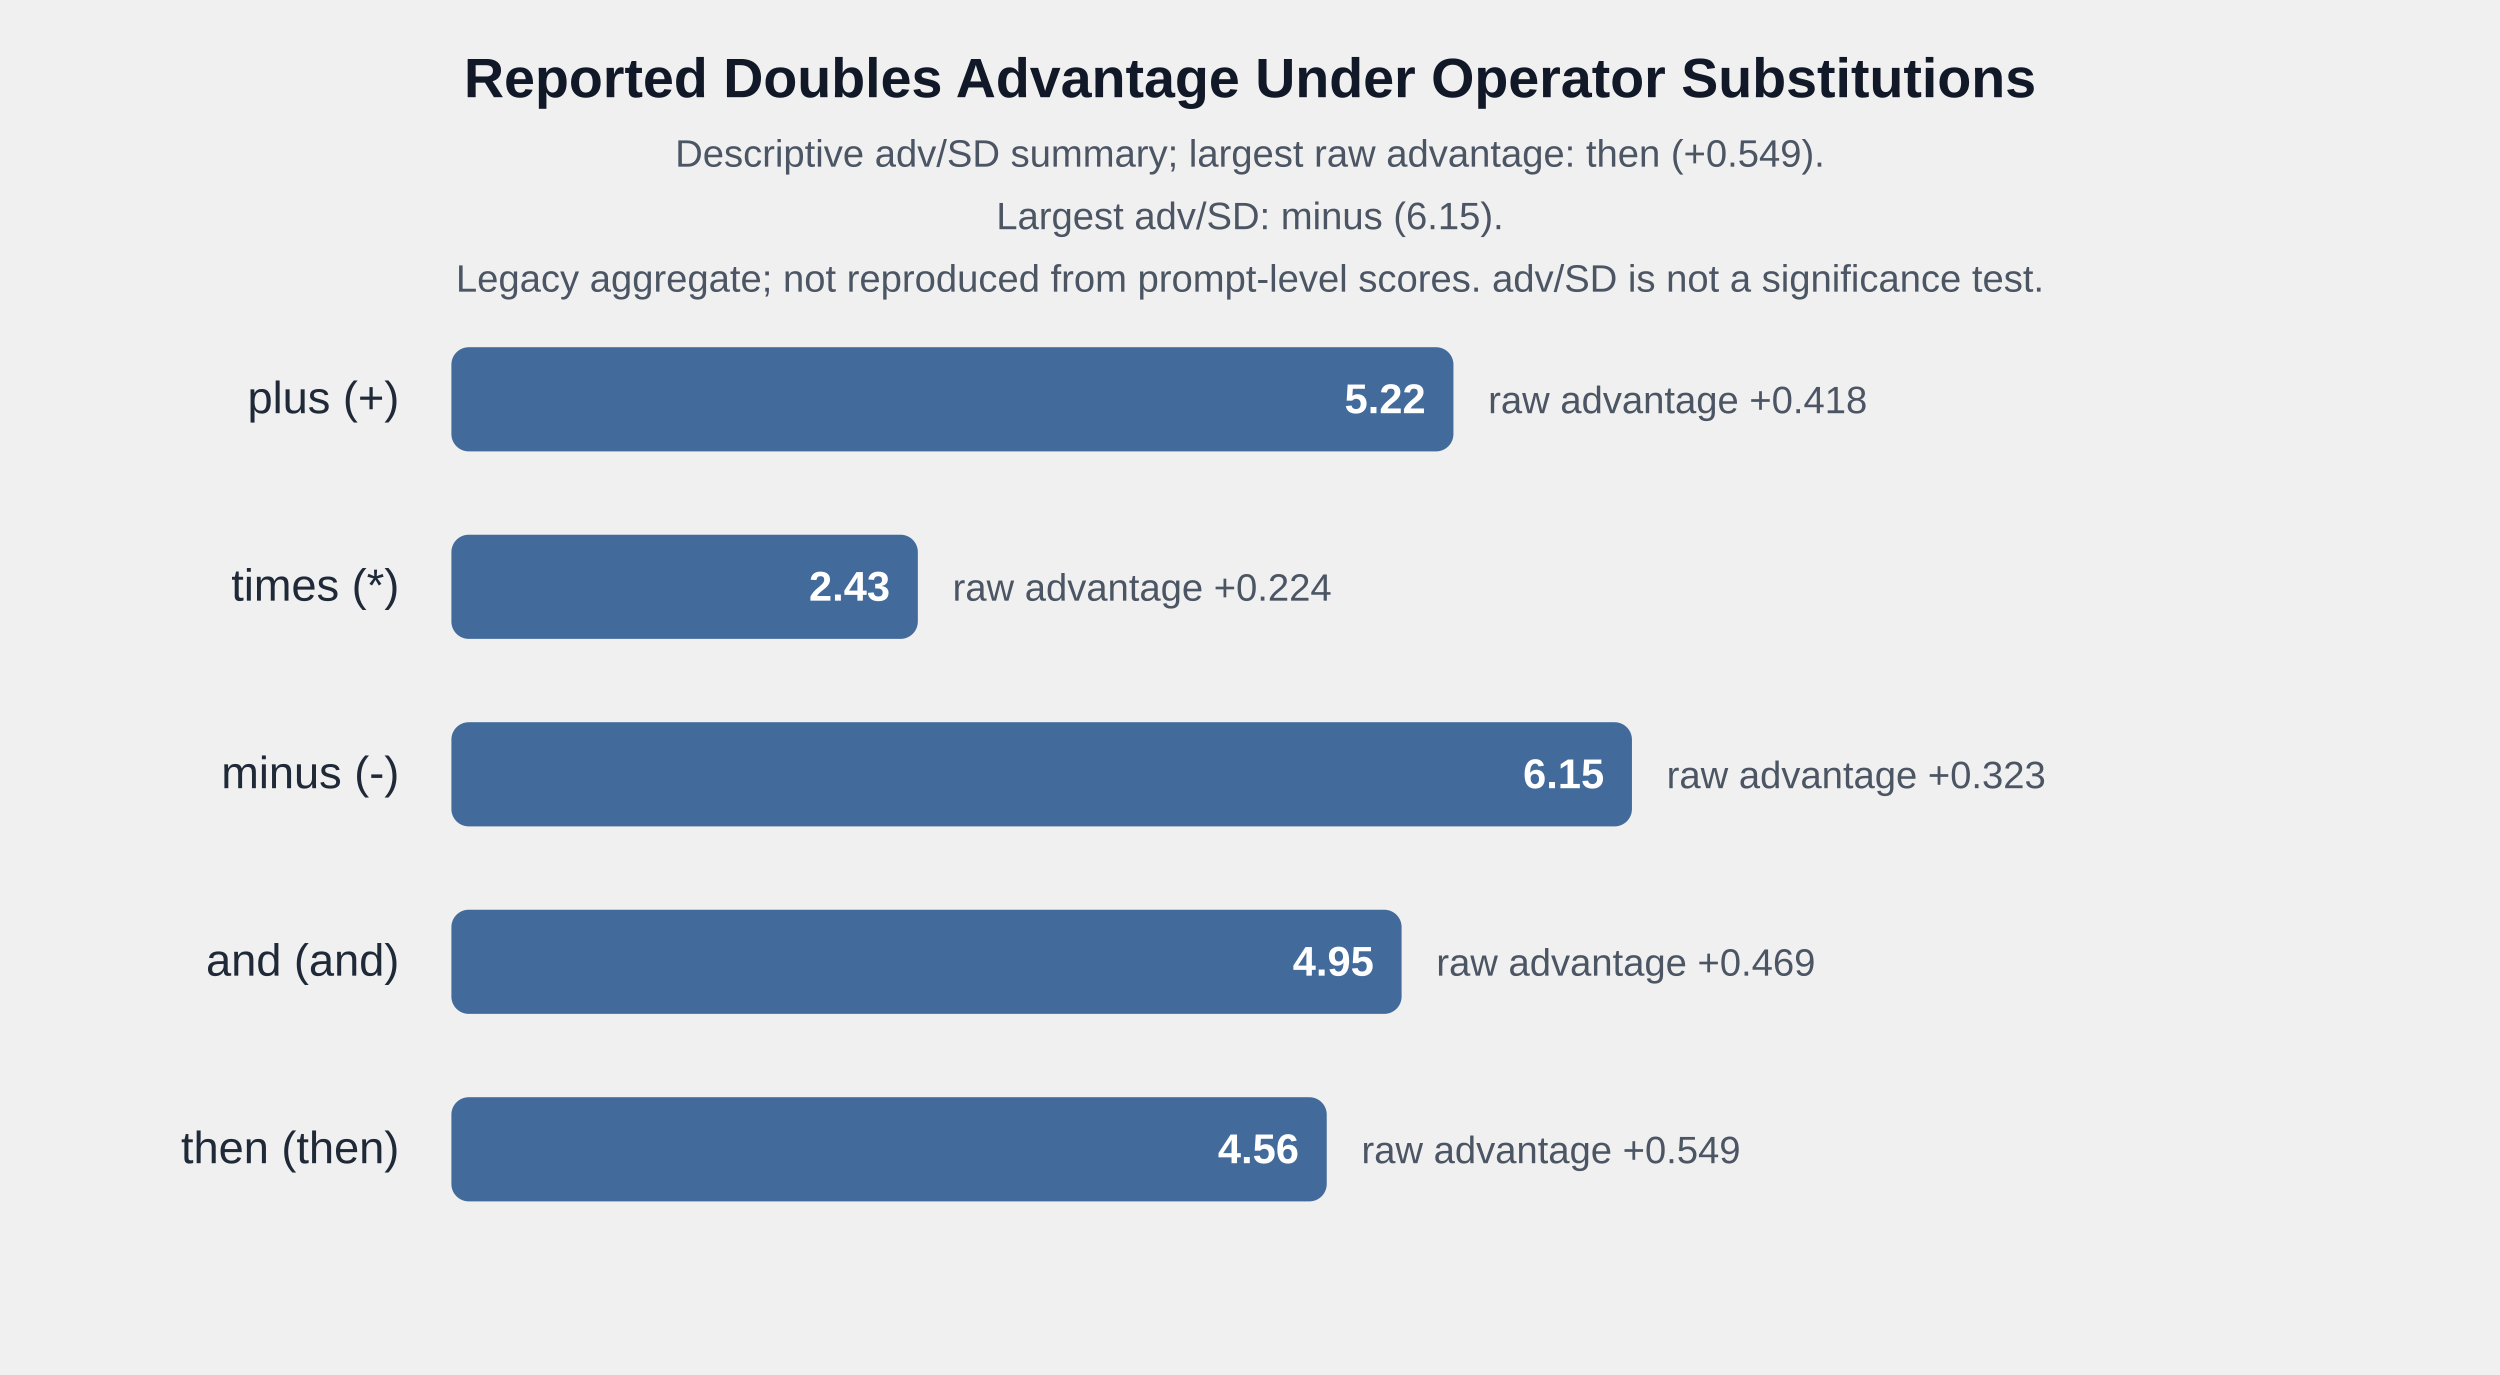
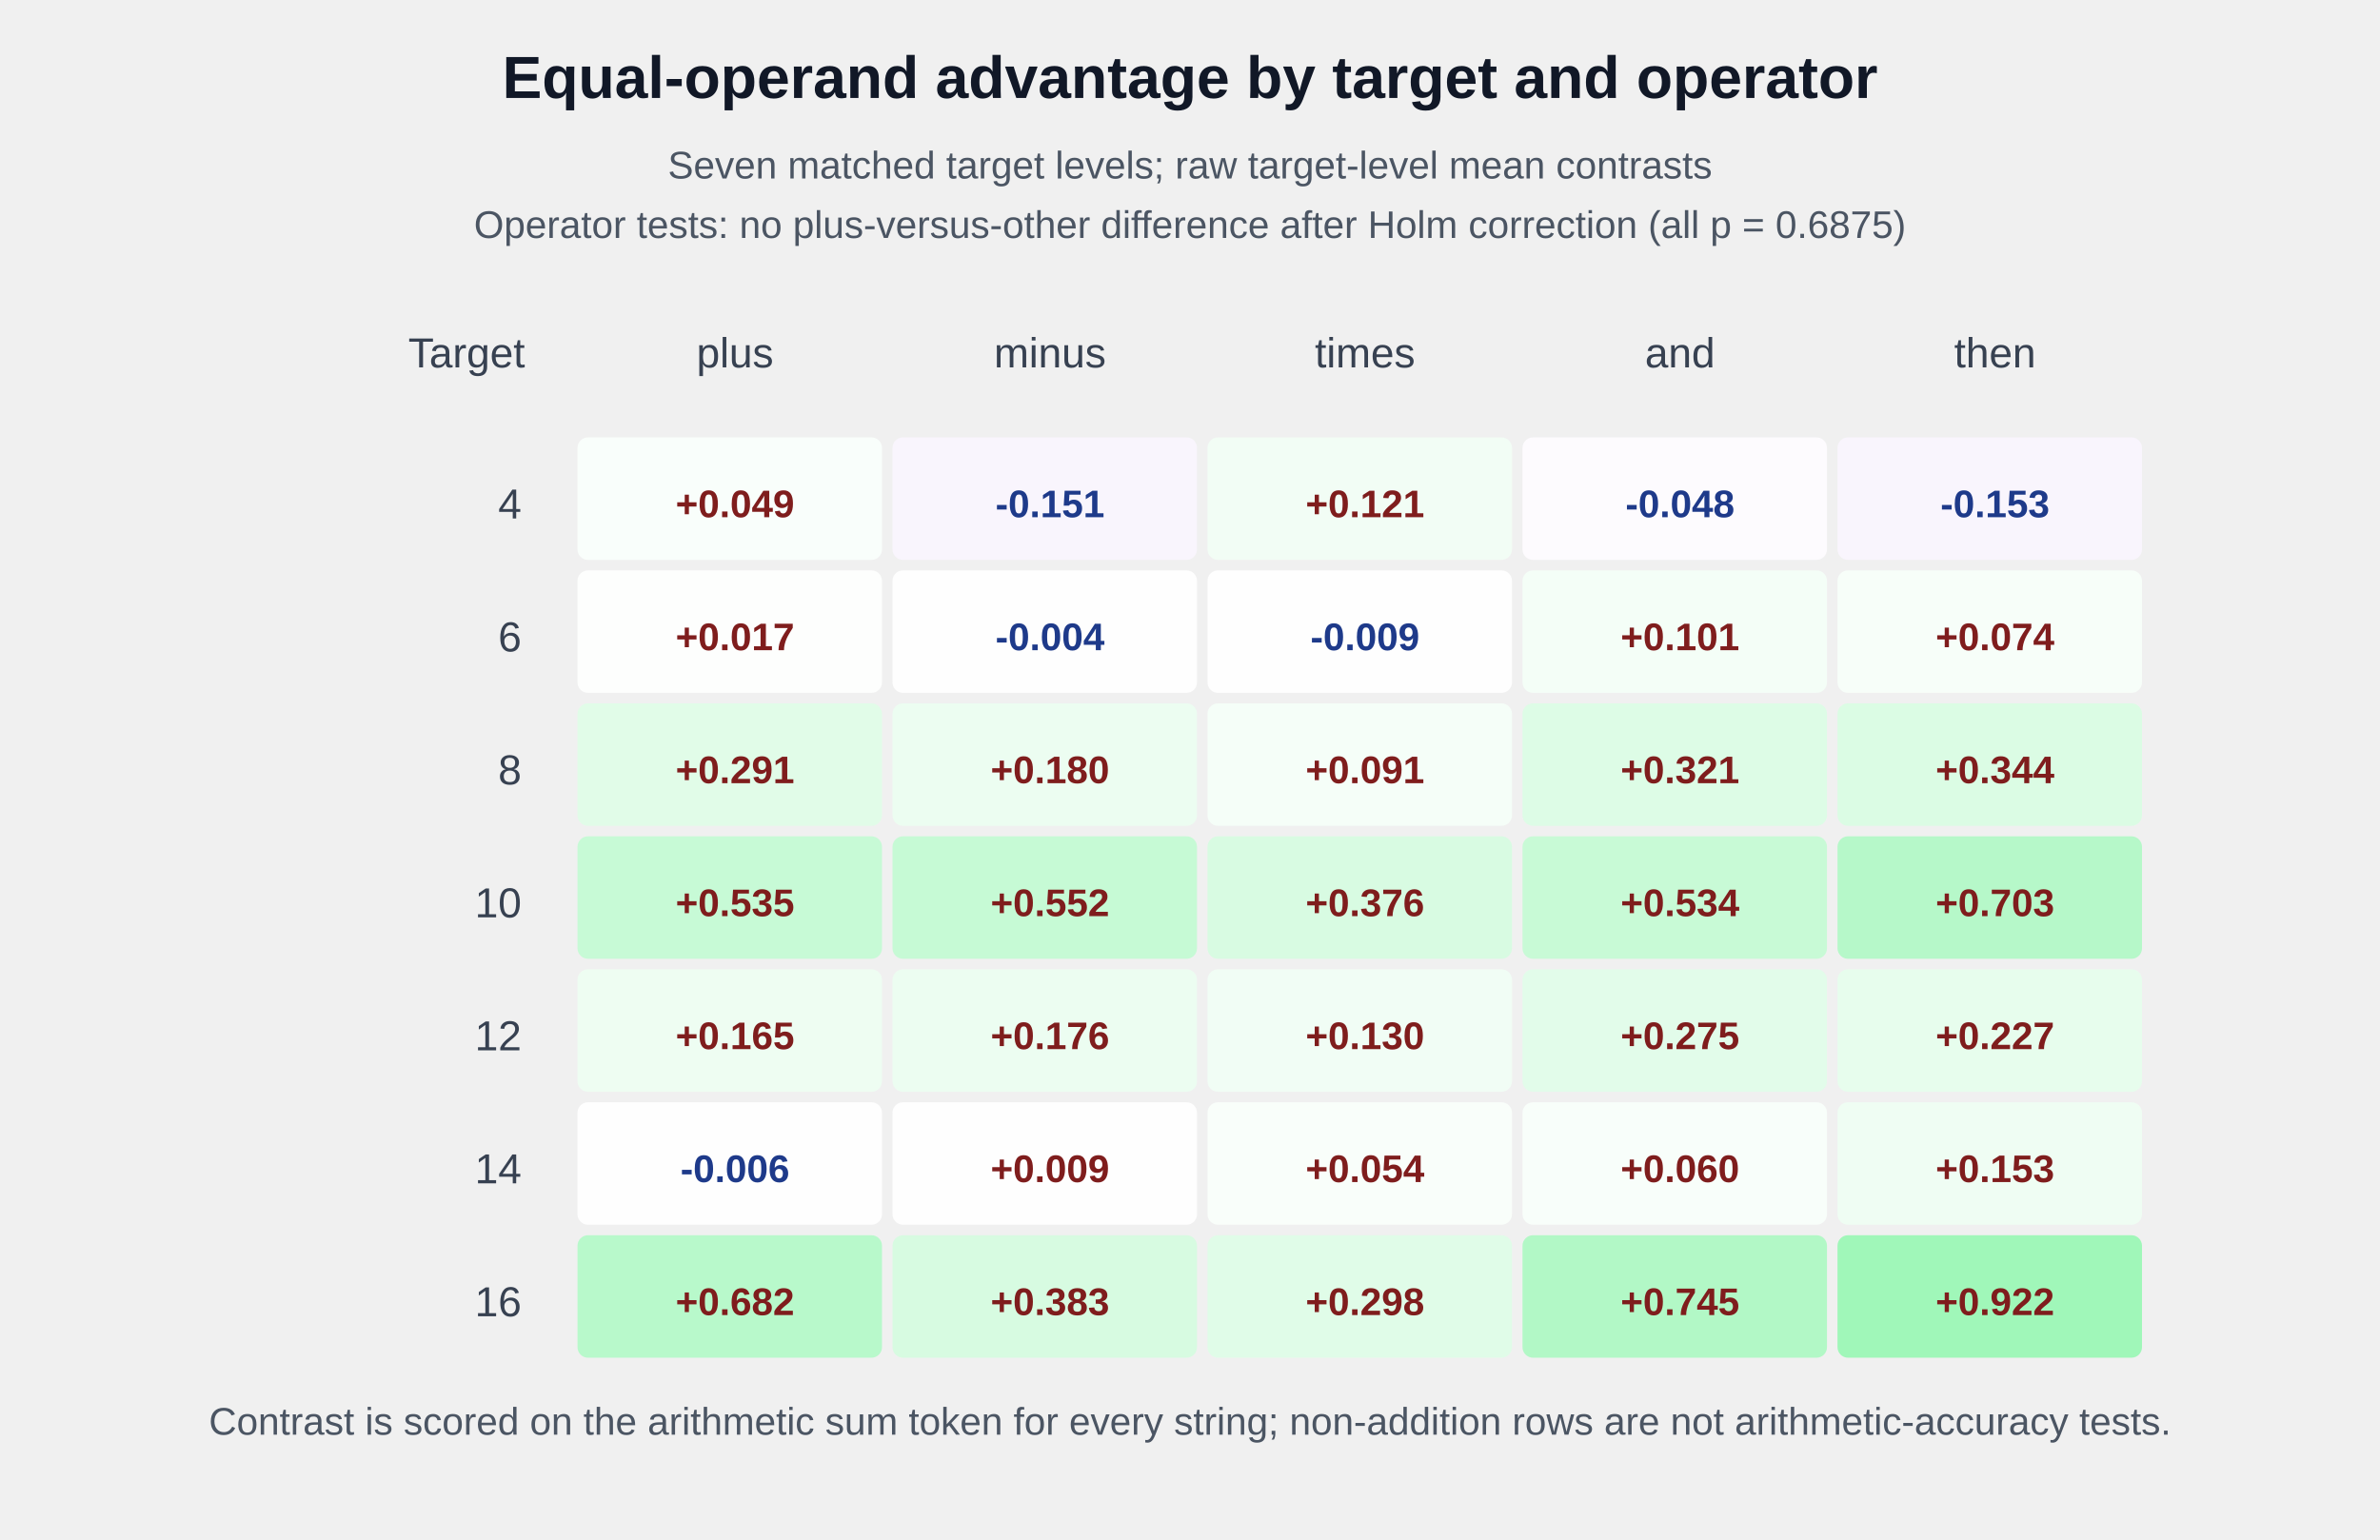
- <svg xmlns="http://www.w3.org/2000/svg" viewBox="0 0 720 396" width="720" height="396" style="background:#fff;font-family:Arial,sans-serif">
-   <style>.title{font-size:16px;font-weight:bold;fill:#111827}.subtitle{font-size:11px;fill:#4b5563}.label{font-size:13px;fill:#1f2937}.bar{font-size:12px;font-weight:bold;fill:#fff}.value{font-size:11px;fill:#4b5563}</style>
-   <text x="360.0" y="28" text-anchor="middle" class="title">Reported Doubles Advantage Under Operator Substitutions</text>
-   <text x="360.0" y="48" text-anchor="middle" class="subtitle">Descriptive adv/SD summary; largest raw advantage: then (+0.549).</text>
-   <text x="360.0" y="66" text-anchor="middle" class="subtitle">Largest adv/SD: minus (6.15).</text>
-   <text x="360.0" y="84" text-anchor="middle" class="subtitle">Legacy aggregate; not reproduced from prompt-level scores. adv/SD is not a significance test.</text>
-   <text x="115" y="119.0" text-anchor="end" class="label">plus (+)</text>
-   <rect x="130" y="100" width="288.59" height="30" fill="#426b9b" rx="5" />
-   <text x="410.59" y="119.0" text-anchor="end" class="bar">5.22</text>
-   <text x="428.59" y="119.0" class="value">raw advantage +0.418</text>
-   <text x="115" y="173.0" text-anchor="end" class="label">times (*)</text>
-   <rect x="130" y="154" width="134.34" height="30" fill="#426b9b" rx="5" />
-   <text x="256.34" y="173.0" text-anchor="end" class="bar">2.43</text>
-   <text x="274.34" y="173.0" class="value">raw advantage +0.224</text>
-   <text x="115" y="227.0" text-anchor="end" class="label">minus (-)</text>
-   <rect x="130" y="208" width="340.00" height="30" fill="#426b9b" rx="5" />
-   <text x="462.00" y="227.0" text-anchor="end" class="bar">6.15</text>
-   <text x="480.00" y="227.0" class="value">raw advantage +0.323</text>
-   <text x="115" y="281.0" text-anchor="end" class="label">and (and)</text>
-   <rect x="130" y="262" width="273.66" height="30" fill="#426b9b" rx="5" />
-   <text x="395.66" y="281.0" text-anchor="end" class="bar">4.95</text>
-   <text x="413.66" y="281.0" class="value">raw advantage +0.469</text>
-   <text x="115" y="335.0" text-anchor="end" class="label">then (then)</text>
-   <rect x="130" y="316" width="252.10" height="30" fill="#426b9b" rx="5" />
-   <text x="374.10" y="335.0" text-anchor="end" class="bar">4.56</text>
-   <text x="392.10" y="335.0" class="value">raw advantage +0.549</text>
+ <svg xmlns="http://www.w3.org/2000/svg" viewBox="0 0 680 440" width="680" height="440" style="background:#fff;font-family:Arial,sans-serif">
+   <style>.title{font-size:17px;font-weight:bold;fill:#111827}.sub{font-size:11px;fill:#4b5563}.axis{font-size:12px;fill:#374151}.val{font-size:11px;font-weight:bold;text-anchor:middle;dominant-baseline:central}</style>
+   <text x="340.0" y="28" text-anchor="middle" class="title">Equal-operand advantage by target and operator</text>
+   <text x="340" y="51" text-anchor="middle" class="sub">Seven matched target levels; raw target-level mean contrasts</text>
+   <text x="340" y="68" text-anchor="middle" class="sub">Operator tests: no plus-versus-other difference after Holm correction (all p = 0.6875)</text>
+   <text x="150" y="105" text-anchor="end" class="axis">Target</text>
+   <text x="210.0" y="105" text-anchor="middle" class="axis">plus</text>
+   <text x="300.0" y="105" text-anchor="middle" class="axis">minus</text>
+   <text x="390.0" y="105" text-anchor="middle" class="axis">times</text>
+   <text x="480.0" y="105" text-anchor="middle" class="axis">and</text>
+   <text x="570.0" y="105" text-anchor="middle" class="axis">then</text>
+   <text x="149" y="144.0" text-anchor="end" dominant-baseline="central" class="axis">4</text>
+   <rect x="165" y="125" width="87" height="35" rx="3" fill="#f9fefb" />
+   <text x="210.0" y="144.0" fill="#7f1d1d" class="val">+0.049</text>
+   <rect x="255" y="125" width="87" height="35" rx="3" fill="#f9f5fd" />
+   <text x="300.0" y="144.0" fill="#1e3a8a" class="val">-0.151</text>
+   <rect x="345" y="125" width="87" height="35" rx="3" fill="#f2fdf5" />
+   <text x="390.0" y="144.0" fill="#7f1d1d" class="val">+0.121</text>
+   <rect x="435" y="125" width="87" height="35" rx="3" fill="#fdfbfe" />
+   <text x="480.0" y="144.0" fill="#1e3a8a" class="val">-0.048</text>
+   <rect x="525" y="125" width="87" height="35" rx="3" fill="#f9f5fd" />
+   <text x="570.0" y="144.0" fill="#1e3a8a" class="val">-0.153</text>
+   <text x="149" y="182.0" text-anchor="end" dominant-baseline="central" class="axis">6</text>
+   <rect x="165" y="163" width="87" height="35" rx="3" fill="#fdfefd" />
+   <text x="210.0" y="182.0" fill="#7f1d1d" class="val">+0.017</text>
+   <rect x="255" y="163" width="87" height="35" rx="3" fill="#fefefe" />
+   <text x="300.0" y="182.0" fill="#1e3a8a" class="val">-0.004</text>
+   <rect x="345" y="163" width="87" height="35" rx="3" fill="#fefefe" />
+   <text x="390.0" y="182.0" fill="#1e3a8a" class="val">-0.009</text>
+   <rect x="435" y="163" width="87" height="35" rx="3" fill="#f4fef7" />
+   <text x="480.0" y="182.0" fill="#7f1d1d" class="val">+0.101</text>
+   <rect x="525" y="163" width="87" height="35" rx="3" fill="#f7fef9" />
+   <text x="570.0" y="182.0" fill="#7f1d1d" class="val">+0.074</text>
+   <text x="149" y="220.0" text-anchor="end" dominant-baseline="central" class="axis">8</text>
+   <rect x="165" y="201" width="87" height="35" rx="3" fill="#e1fce8" />
+   <text x="210.0" y="220.0" fill="#7f1d1d" class="val">+0.291</text>
+   <rect x="255" y="201" width="87" height="35" rx="3" fill="#ecfdf1" />
+   <text x="300.0" y="220.0" fill="#7f1d1d" class="val">+0.180</text>
+   <rect x="345" y="201" width="87" height="35" rx="3" fill="#f5fef8" />
+   <text x="390.0" y="220.0" fill="#7f1d1d" class="val">+0.091</text>
+   <rect x="435" y="201" width="87" height="35" rx="3" fill="#ddfce6" />
+   <text x="480.0" y="220.0" fill="#7f1d1d" class="val">+0.321</text>
+   <rect x="525" y="201" width="87" height="35" rx="3" fill="#dbfce4" />
+   <text x="570.0" y="220.0" fill="#7f1d1d" class="val">+0.344</text>
+   <text x="149" y="258.0" text-anchor="end" dominant-baseline="central" class="axis">10</text>
+   <rect x="165" y="239" width="87" height="35" rx="3" fill="#c7fad6" />
+   <text x="210.0" y="258.0" fill="#7f1d1d" class="val">+0.535</text>
+   <rect x="255" y="239" width="87" height="35" rx="3" fill="#c6fad5" />
+   <text x="300.0" y="258.0" fill="#7f1d1d" class="val">+0.552</text>
+   <rect x="345" y="239" width="87" height="35" rx="3" fill="#d8fbe2" />
+   <text x="390.0" y="258.0" fill="#7f1d1d" class="val">+0.376</text>
+   <rect x="435" y="239" width="87" height="35" rx="3" fill="#c8fad6" />
+   <text x="480.0" y="258.0" fill="#7f1d1d" class="val">+0.534</text>
+   <rect x="525" y="239" width="87" height="35" rx="3" fill="#b6f8c9" />
+   <text x="570.0" y="258.0" fill="#7f1d1d" class="val">+0.703</text>
+   <text x="149" y="296.0" text-anchor="end" dominant-baseline="central" class="axis">12</text>
+   <rect x="165" y="277" width="87" height="35" rx="3" fill="#eefdf2" />
+   <text x="210.0" y="296.0" fill="#7f1d1d" class="val">+0.165</text>
+   <rect x="255" y="277" width="87" height="35" rx="3" fill="#ecfdf1" />
+   <text x="300.0" y="296.0" fill="#7f1d1d" class="val">+0.176</text>
+   <rect x="345" y="277" width="87" height="35" rx="3" fill="#f1fdf5" />
+   <text x="390.0" y="296.0" fill="#7f1d1d" class="val">+0.130</text>
+   <rect x="435" y="277" width="87" height="35" rx="3" fill="#e2fcea" />
+   <text x="480.0" y="296.0" fill="#7f1d1d" class="val">+0.275</text>
+   <rect x="525" y="277" width="87" height="35" rx="3" fill="#e7fded" />
+   <text x="570.0" y="296.0" fill="#7f1d1d" class="val">+0.227</text>
+   <text x="149" y="334.0" text-anchor="end" dominant-baseline="central" class="axis">14</text>
+   <rect x="165" y="315" width="87" height="35" rx="3" fill="#fefefe" />
+   <text x="210.0" y="334.0" fill="#1e3a8a" class="val">-0.006</text>
+   <rect x="255" y="315" width="87" height="35" rx="3" fill="#fefefe" />
+   <text x="300.0" y="334.0" fill="#7f1d1d" class="val">+0.009</text>
+   <rect x="345" y="315" width="87" height="35" rx="3" fill="#f9fefa" />
+   <text x="390.0" y="334.0" fill="#7f1d1d" class="val">+0.054</text>
+   <rect x="435" y="315" width="87" height="35" rx="3" fill="#f8fefa" />
+   <text x="480.0" y="334.0" fill="#7f1d1d" class="val">+0.060</text>
+   <rect x="525" y="315" width="87" height="35" rx="3" fill="#effdf3" />
+   <text x="570.0" y="334.0" fill="#7f1d1d" class="val">+0.153</text>
+   <text x="149" y="372.0" text-anchor="end" dominant-baseline="central" class="axis">16</text>
+   <rect x="165" y="353" width="87" height="35" rx="3" fill="#b8f9cb" />
+   <text x="210.0" y="372.0" fill="#7f1d1d" class="val">+0.682</text>
+   <rect x="255" y="353" width="87" height="35" rx="3" fill="#d7fbe1" />
+   <text x="300.0" y="372.0" fill="#7f1d1d" class="val">+0.383</text>
+   <rect x="345" y="353" width="87" height="35" rx="3" fill="#e0fce8" />
+   <text x="390.0" y="372.0" fill="#7f1d1d" class="val">+0.298</text>
+   <rect x="435" y="353" width="87" height="35" rx="3" fill="#b2f8c6" />
+   <text x="480.0" y="372.0" fill="#7f1d1d" class="val">+0.745</text>
+   <rect x="525" y="353" width="87" height="35" rx="3" fill="#a0f7b9" />
+   <text x="570.0" y="372.0" fill="#7f1d1d" class="val">+0.922</text>
+   <text x="340" y="410" text-anchor="middle" class="sub">Contrast is scored on the arithmetic sum token for every string; non-addition rows are not arithmetic-accuracy tests.</text>
</svg>
